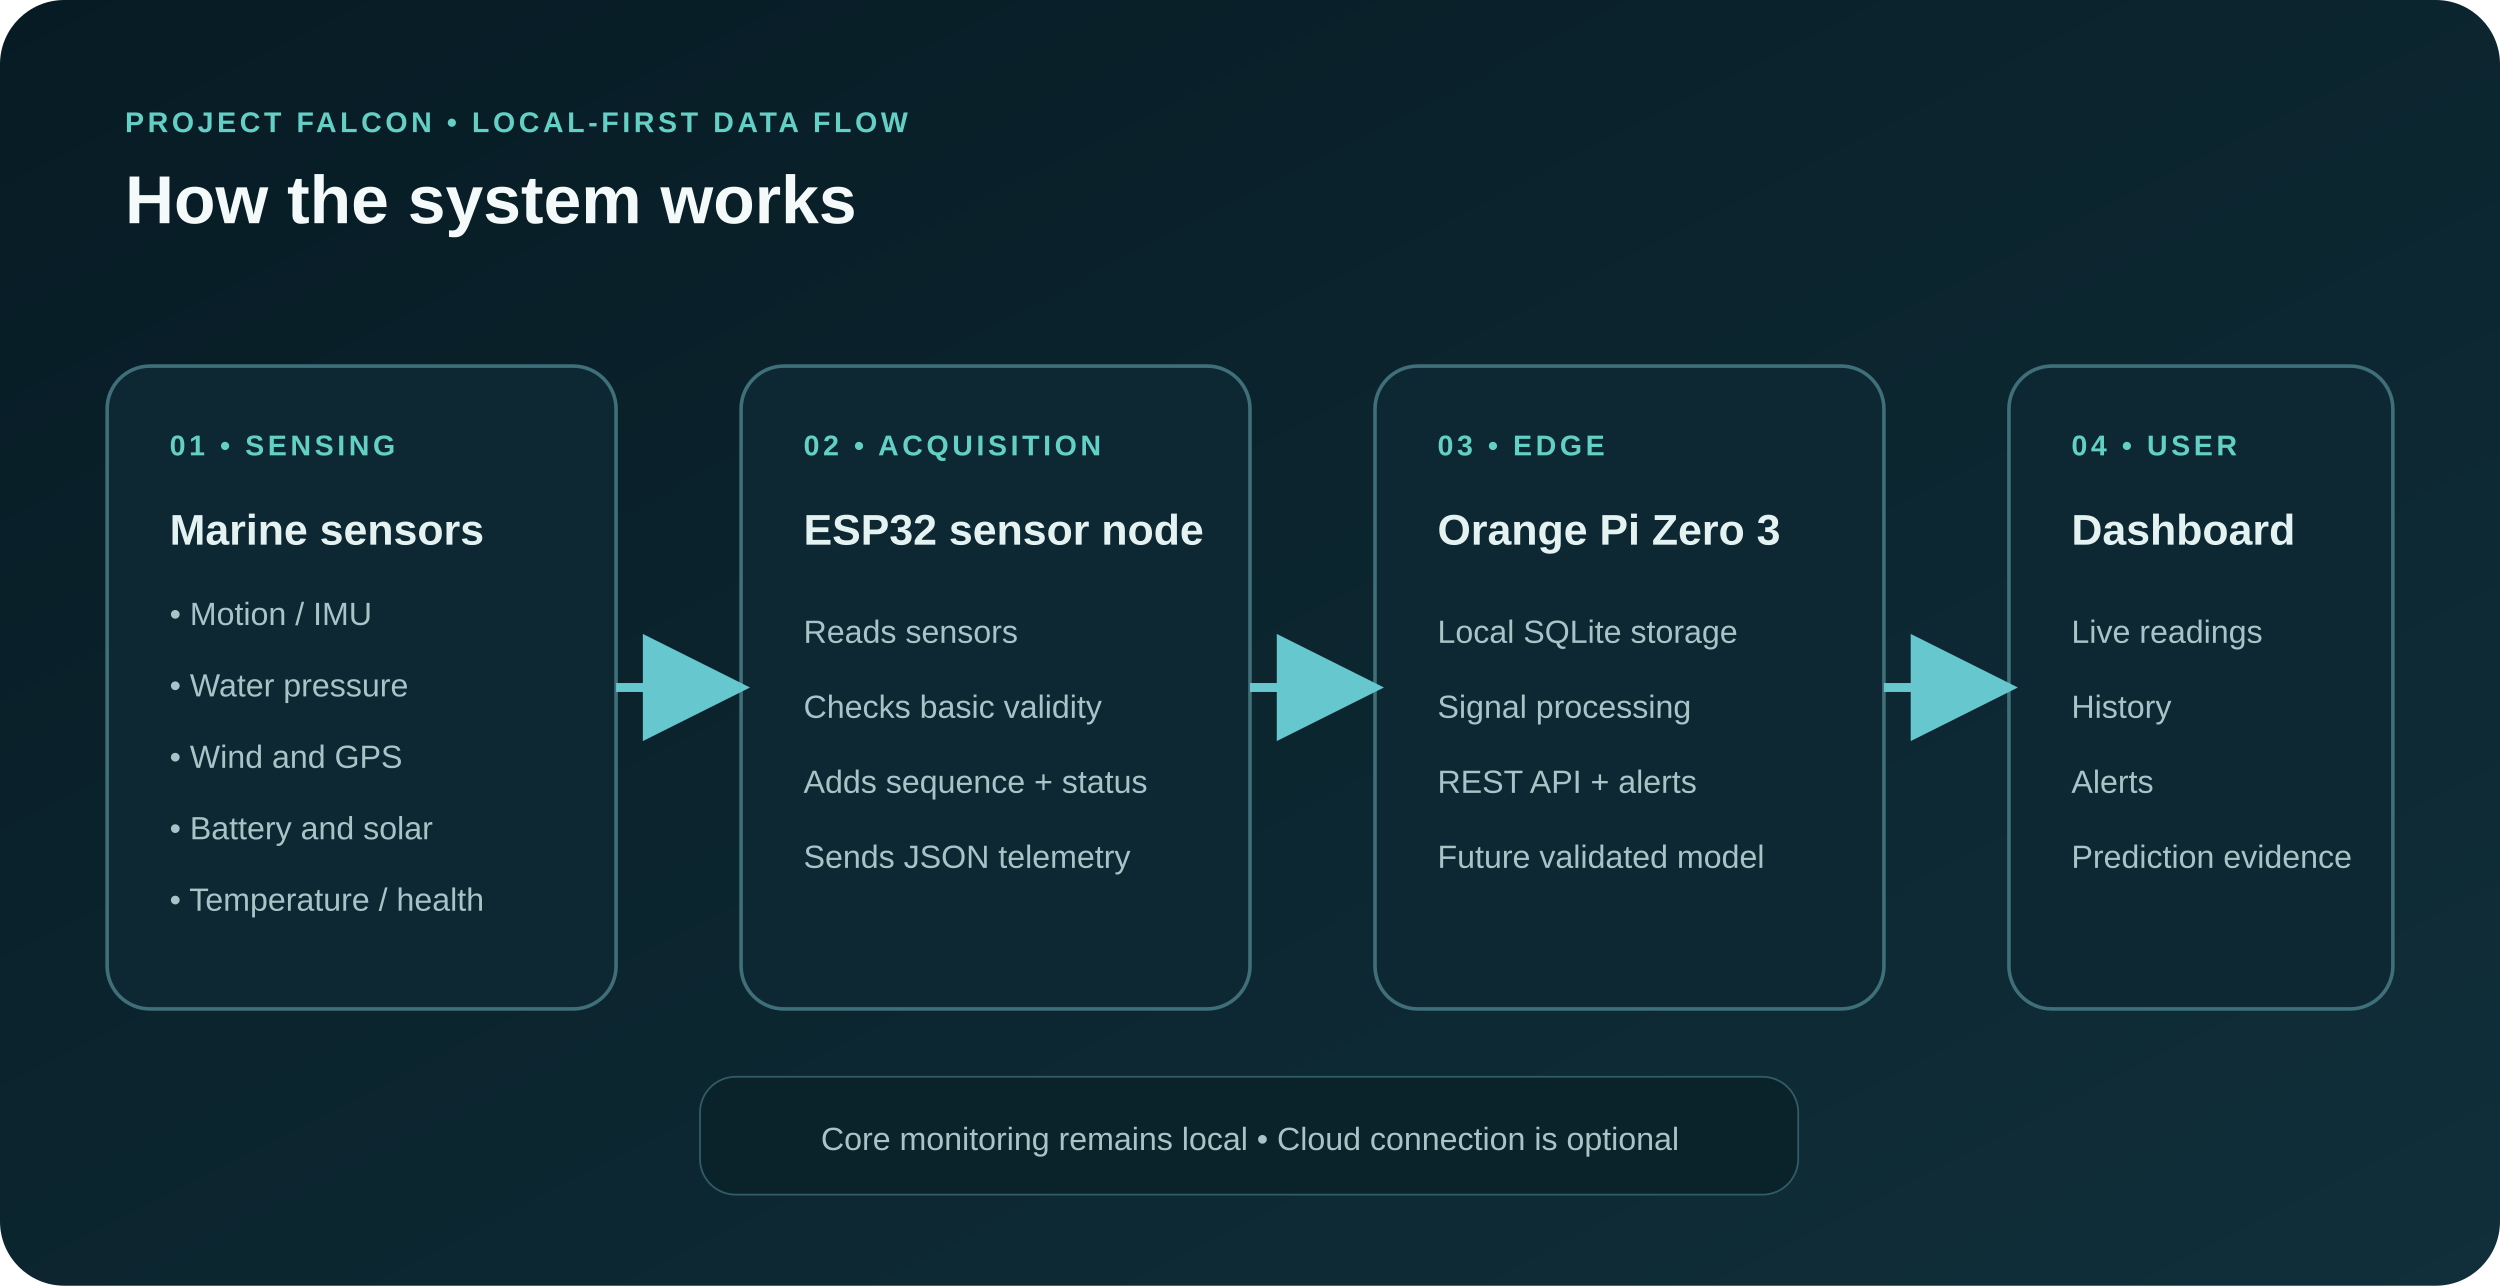
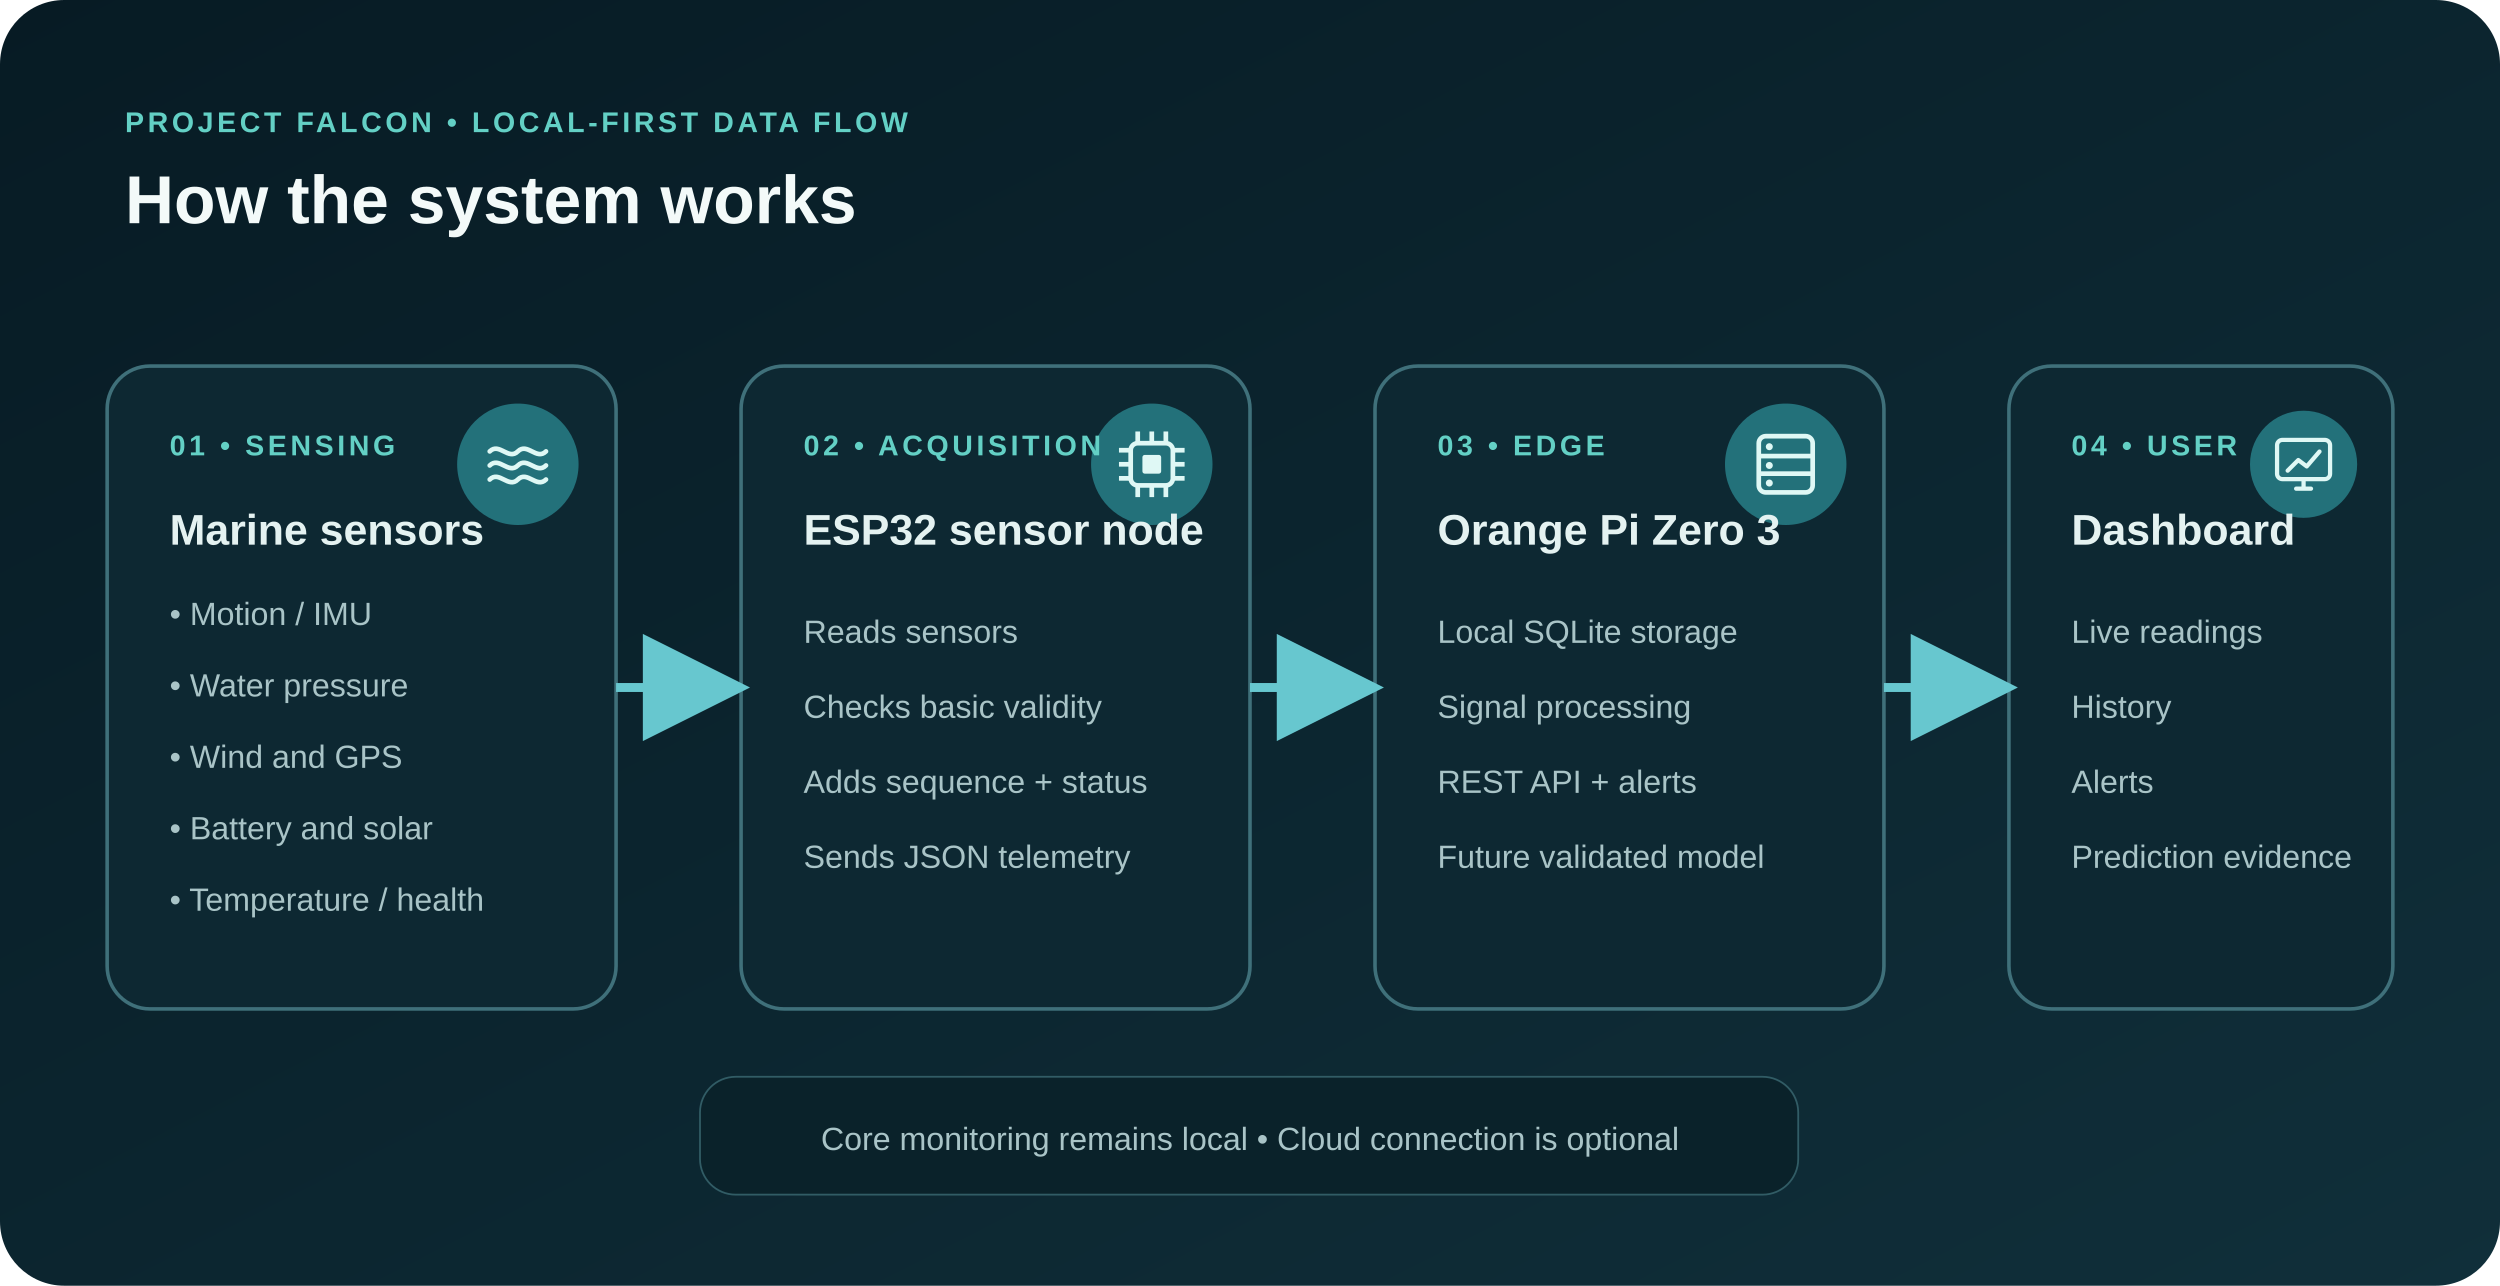
<svg xmlns="http://www.w3.org/2000/svg" width="1400" height="720" viewBox="0 0 1400 720">
  <defs>
    <linearGradient id="bg" x2="1" y2="1">
      <stop stop-color="#071b24" />
      <stop offset="1" stop-color="#102f3a" />
    </linearGradient>
    <marker id="arrow" markerWidth="12" markerHeight="12" refX="10" refY="6" orient="auto">
      <path d="M0 0l12 6-12 6z" fill="#67c7cf" />
    </marker>
+     <symbol id="sensor" viewBox="0 0 64 64">
+       <path d="M8 21c8-8 16 8 24 0s16 8 24 0M8 33c8-8 16 8 24 0s16 8 24 0M8 45c8-8 16 8 24 0s16 8 24 0" fill="none" stroke="#dff8f5" stroke-width="4" stroke-linecap="round" />
+     </symbol>
+     <symbol id="chip" viewBox="0 0 64 64">
+       <rect x="14" y="14" width="36" height="36" rx="6" fill="none" stroke="#dff8f5" stroke-width="4" />
+       <rect x="24" y="24" width="16" height="16" rx="2" fill="#dff8f5" />
+       <path d="M4 20h10M4 32h10M4 44h10M50 20h10M50 32h10M50 44h10M20 4v10M32 4v10M44 4v10M20 50v10M32 50v10M44 50v10" stroke="#dff8f5" stroke-width="4" />
+     </symbol>
+     <symbol id="server" viewBox="0 0 64 64">
+       <rect x="9" y="8" width="46" height="48" rx="6" fill="none" stroke="#dff8f5" stroke-width="4" />
+       <path d="M9 25h46M9 40h46" stroke="#dff8f5" stroke-width="4" />
+       <circle cx="18" cy="17" r="3" fill="#dff8f5" />
+       <circle cx="18" cy="33" r="3" fill="#dff8f5" />
+       <circle cx="18" cy="48" r="3" fill="#dff8f5" />
+     </symbol>
+     <symbol id="screen" viewBox="0 0 64 64">
+       <rect x="7" y="9" width="50" height="37" rx="5" fill="none" stroke="#dff8f5" stroke-width="4" />
+       <path d="M17 38l10-10 8 6 12-14M25 55h14M32 46v9" fill="none" stroke="#dff8f5" stroke-width="4" stroke-linecap="round" stroke-linejoin="round" />
+     </symbol>
    <style>.h{font:700 38px Arial;fill:#f3faf9}.s{font:600 24px Arial;fill:#e4f2f1}.p{font:18px Arial;fill:#a9c4c7}.tag{font:700 16px Arial;fill:#63d0c5;letter-spacing:2px}.box{fill:#0d2832;stroke:#3f707a;stroke-width:2}.line{stroke:#67c7cf;stroke-width:5;fill:none;marker-end:url(#arrow)}</style>
  </defs>
  <rect width="1400" height="720" rx="36" fill="url(#bg)" />
  <text x="70" y="74" class="tag">PROJECT FALCON • LOCAL-FIRST DATA FLOW</text>
  <text x="70" y="125" class="h">How the system works</text>
  <rect x="60" y="205" width="285" height="360" rx="24" class="box" />
+   <circle cx="290" cy="260" r="34" fill="#23717a" />
+   <use href="#sensor" x="269" y="239" width="42" height="42" />
  <text x="95" y="255" class="tag">01 • SENSING</text>
  <text x="95" y="305" class="s">Marine sensors</text>
  <text x="95" y="350" class="p">• Motion / IMU</text>
  <text x="95" y="390" class="p">• Water pressure</text>
  <text x="95" y="430" class="p">• Wind and GPS</text>
  <text x="95" y="470" class="p">• Battery and solar</text>
  <text x="95" y="510" class="p">• Temperature / health</text>
  <rect x="415" y="205" width="285" height="360" rx="24" class="box" />
+   <circle cx="645" cy="260" r="34" fill="#23717a" />
+   <use href="#chip" x="624" y="239" width="42" height="42" />
  <text x="450" y="255" class="tag">02 • ACQUISITION</text>
  <text x="450" y="305" class="s">ESP32 sensor node</text>
  <text x="450" y="360" class="p">Reads sensors</text>
  <text x="450" y="402" class="p">Checks basic validity</text>
  <text x="450" y="444" class="p">Adds sequence + status</text>
  <text x="450" y="486" class="p">Sends JSON telemetry</text>
  <rect x="770" y="205" width="285" height="360" rx="24" class="box" />
+   <circle cx="1000" cy="260" r="34" fill="#23717a" />
+   <use href="#server" x="979" y="239" width="42" height="42" />
  <text x="805" y="255" class="tag">03 • EDGE</text>
  <text x="805" y="305" class="s">Orange Pi Zero 3</text>
  <text x="805" y="360" class="p">Local SQLite storage</text>
  <text x="805" y="402" class="p">Signal processing</text>
  <text x="805" y="444" class="p">REST API + alerts</text>
  <text x="805" y="486" class="p">Future validated model</text>
  <rect x="1125" y="205" width="215" height="360" rx="24" class="box" />
+   <circle cx="1290" cy="260" r="30" fill="#23717a" />
+   <use href="#screen" x="1271" y="241" width="38" height="38" />
  <text x="1160" y="255" class="tag">04 • USER</text>
  <text x="1160" y="305" class="s">Dashboard</text>
  <text x="1160" y="360" class="p">Live readings</text>
  <text x="1160" y="402" class="p">History</text>
  <text x="1160" y="444" class="p">Alerts</text>
  <text x="1160" y="486" class="p">Prediction evidence</text>
  <path d="M345 385h65" class="line" />
  <path d="M700 385h65" class="line" />
  <path d="M1055 385h65" class="line" />
  <rect x="392" y="603" width="615" height="66" rx="20" fill="#0a222a" stroke="#315c65" />
  <text x="700" y="644" text-anchor="middle" class="p">Core monitoring remains local • Cloud connection is optional</text>
</svg>
